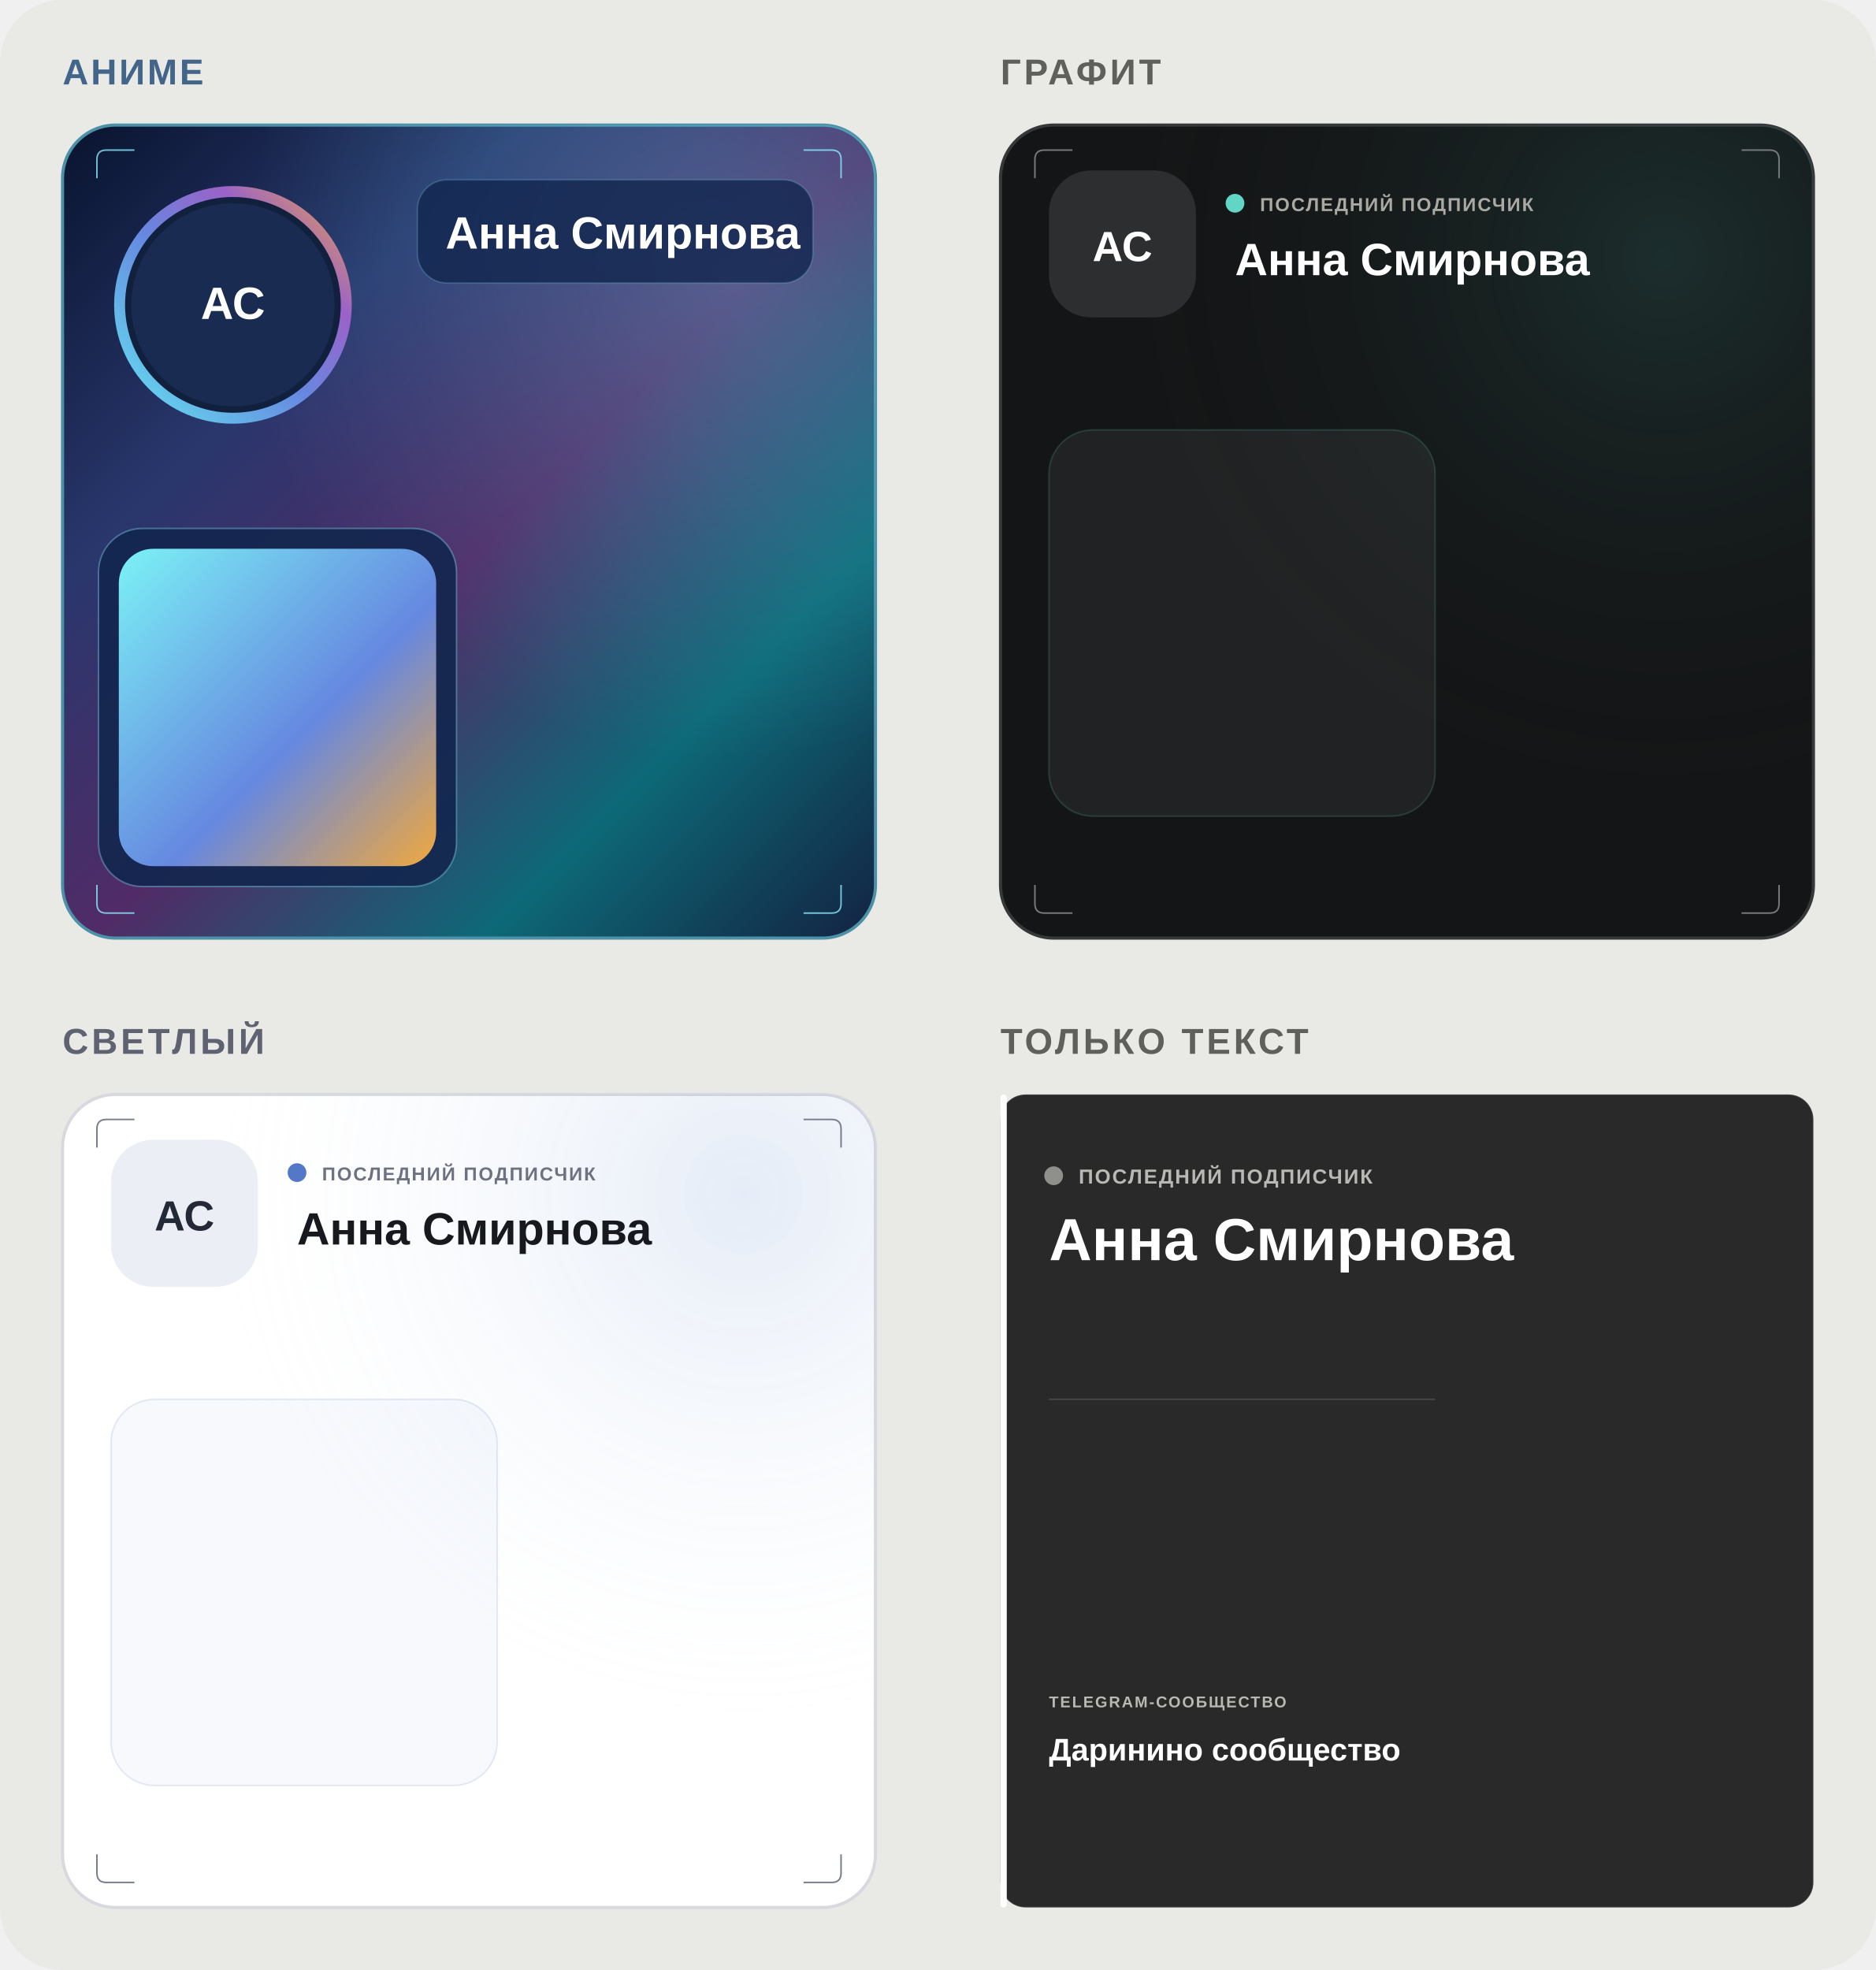
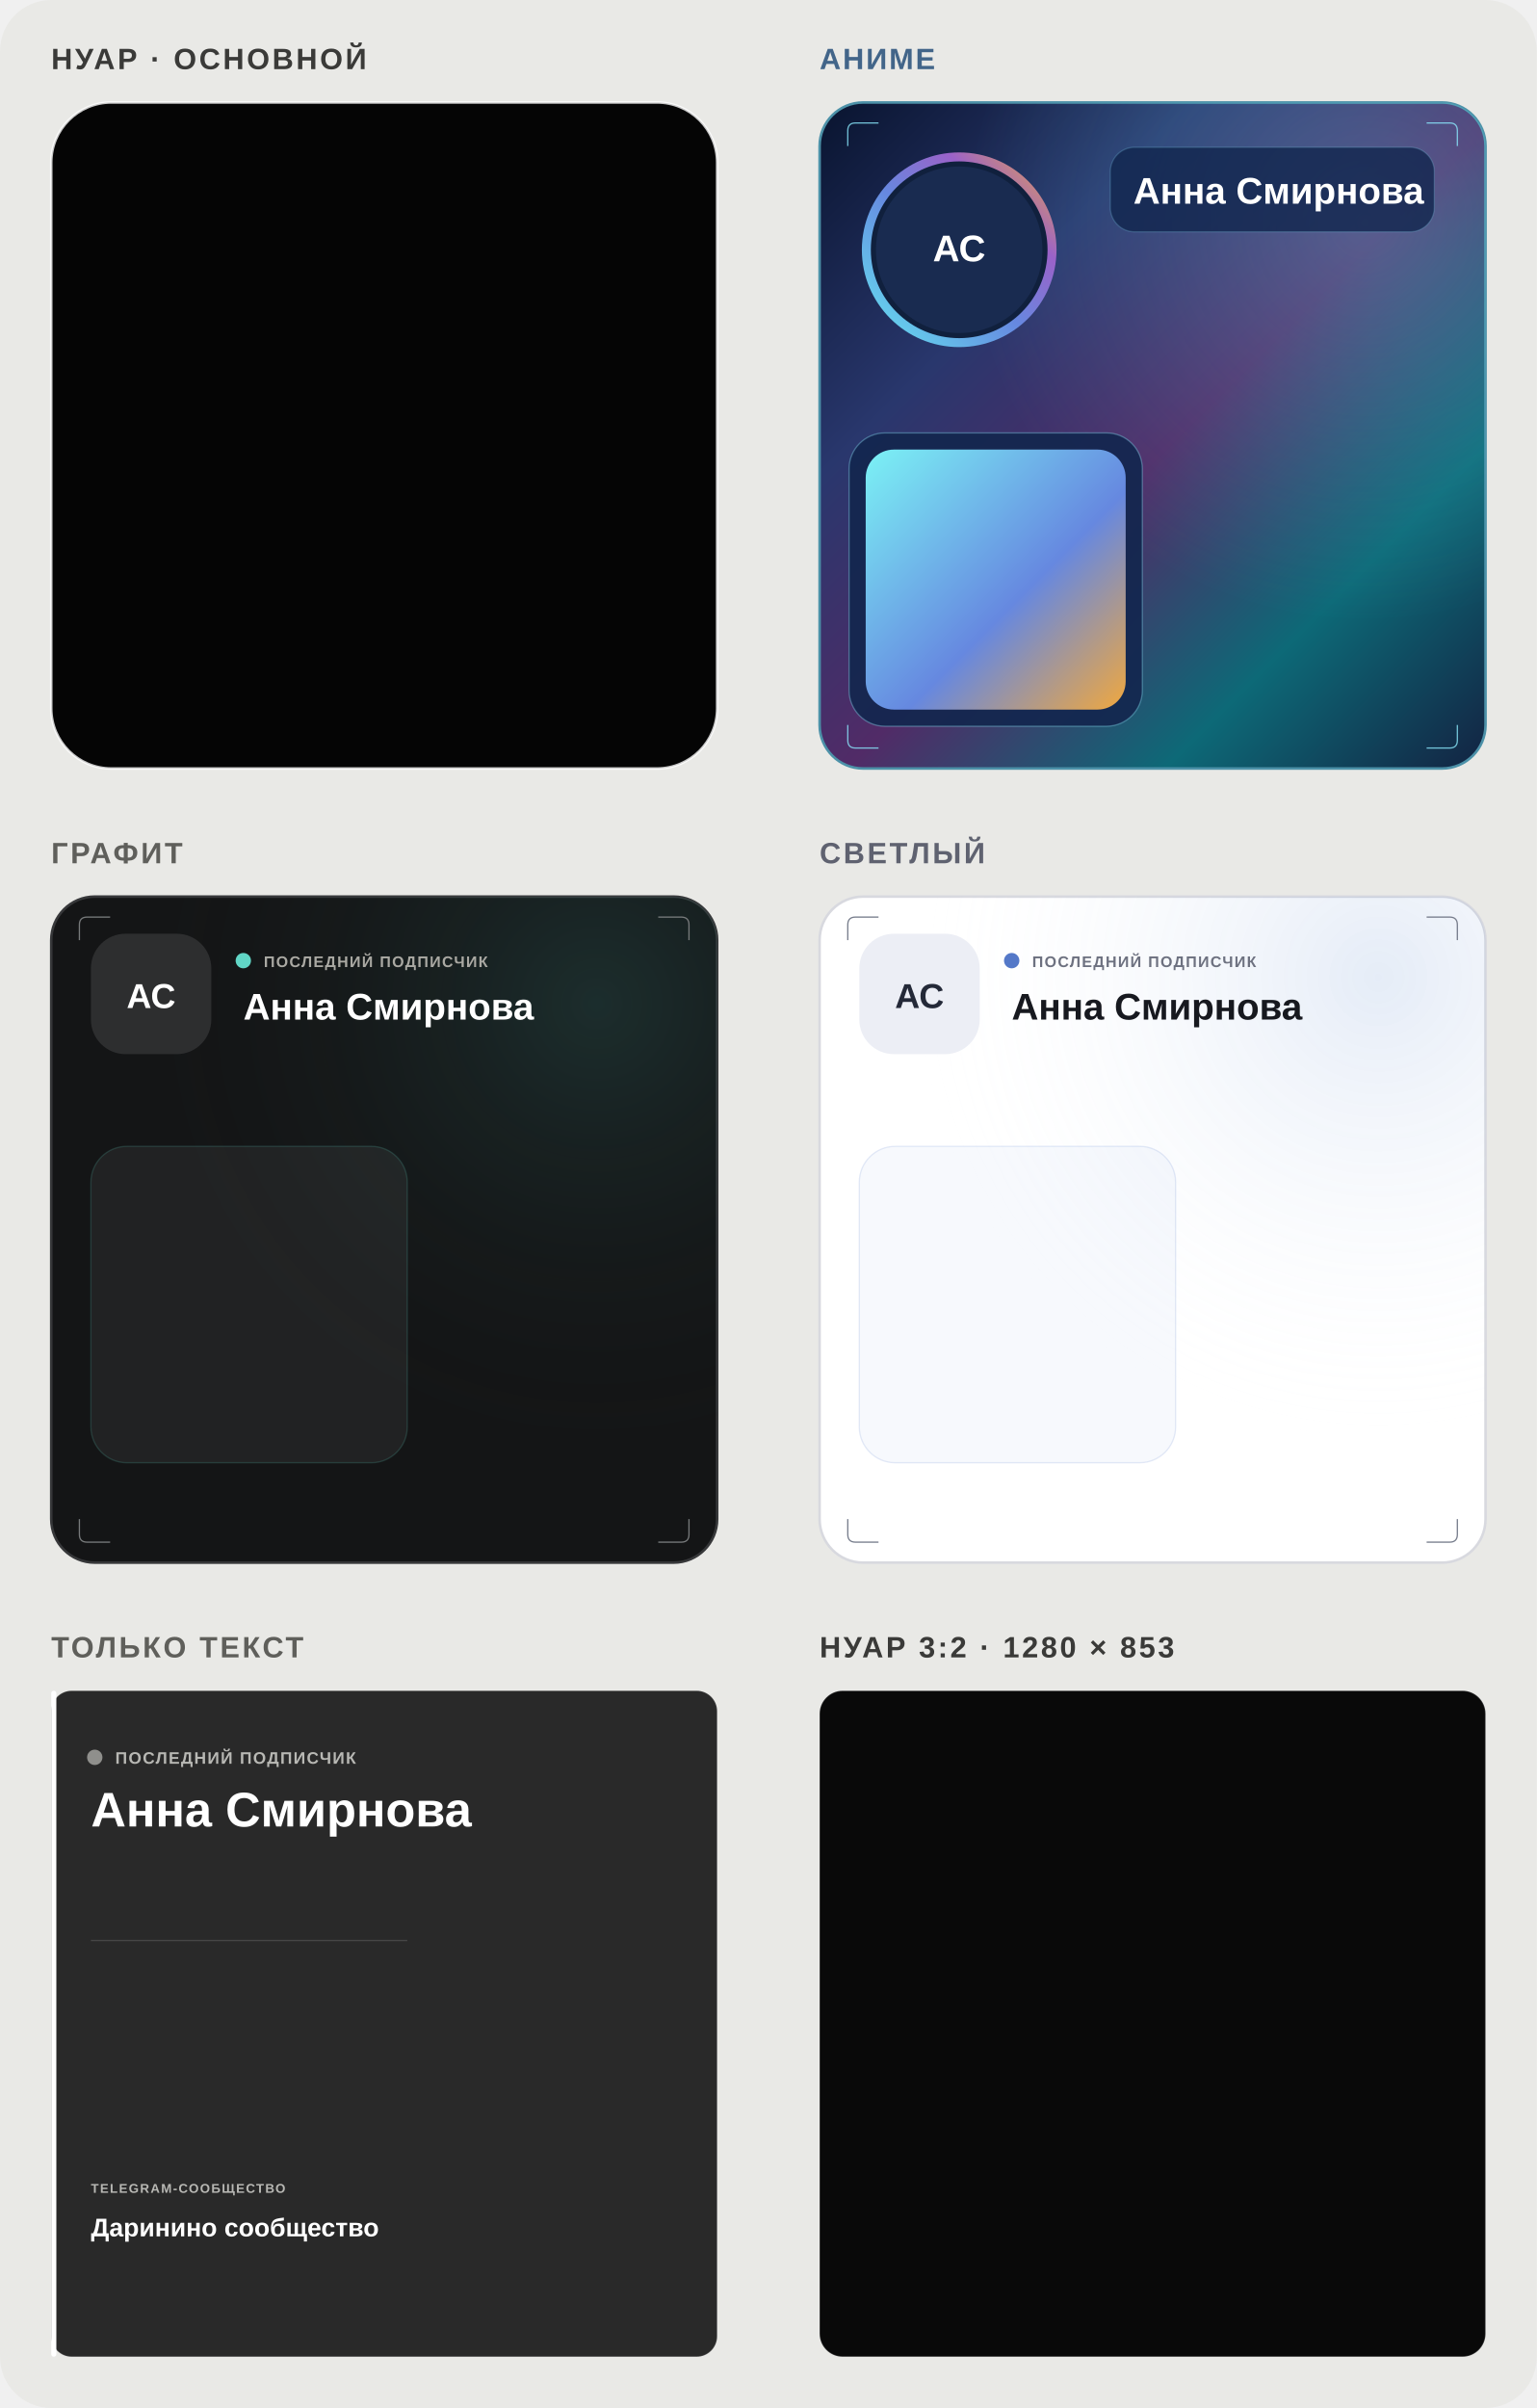
- <svg xmlns="http://www.w3.org/2000/svg" width="1200" height="1260" viewBox="0 0 1200 1260">
+ <svg xmlns="http://www.w3.org/2000/svg" width="1200" height="1880" viewBox="0 0 1200 1880">
  <defs>
    <linearGradient id="animeBg" x1="0" y1="0" x2="1" y2="1">
      <stop offset="0" stop-color="#09142f" />
      <stop offset="0.28" stop-color="#29376d" />
      <stop offset="0.52" stop-color="#512b67" />
      <stop offset="0.76" stop-color="#0d6977" />
      <stop offset="1" stop-color="#132342" />
    </linearGradient>
    <radialGradient id="animeGlow" cx="82%" cy="18%" r="60%">
      <stop offset="0" stop-color="#6cebff" stop-opacity="0.26" />
      <stop offset="1" stop-color="#6cebff" stop-opacity="0" />
    </radialGradient>
    <linearGradient id="avatarRing" x1="0" y1="1" x2="1" y2="0">
      <stop offset="0" stop-color="#64e8f1" />
      <stop offset="0.46" stop-color="#6688e0" />
      <stop offset="0.72" stop-color="#9a62c9" />
      <stop offset="1" stop-color="#f0a83f" />
    </linearGradient>
    <linearGradient id="qrFrame" x1="0" y1="0" x2="1" y2="1">
      <stop offset="0" stop-color="#7bf2f5" />
      <stop offset="0.58" stop-color="#6688e0" />
      <stop offset="1" stop-color="#f0a83f" />
    </linearGradient>
    <radialGradient id="graphiteGlow" cx="82%" cy="16%" r="70%">
      <stop offset="0" stop-color="#409e97" stop-opacity="0.18" />
      <stop offset="1" stop-color="#141516" stop-opacity="0" />
    </radialGradient>
    <radialGradient id="paperGlow" cx="84%" cy="12%" r="70%">
      <stop offset="0" stop-color="#5b88cd" stop-opacity="0.16" />
      <stop offset="1" stop-color="#ffffff" stop-opacity="0" />
    </radialGradient>
  </defs>
-   <rect width="1200" height="1260" rx="40" fill="#e9e9e6" />
+   <rect width="1200" height="1880" rx="40" fill="#e9e9e6" />
  <g font-family="Segoe UI, Arial, sans-serif">
-     <text x="40" y="54" fill="#426589" font-size="23" font-weight="700" letter-spacing="1.5">АНИМЕ</text>
+     <text x="40" y="54" fill="#3a3a38" font-size="23" font-weight="700" letter-spacing="2">НУАР · ОСНОВНОЙ</text>
    <g transform="translate(40 80)">
+       <rect width="520" height="520" rx="47" fill="#050505" stroke="#fff" stroke-opacity=".78" stroke-width="2" />
+     </g>
+     <text x="640" y="54" fill="#426589" font-size="23" font-weight="700" letter-spacing="1.5">АНИМЕ</text>
+     <g transform="translate(640 80)">
      <rect width="520" height="520" rx="34" fill="url(#animeBg)" stroke="#4c91a8" stroke-width="2" />
      <rect width="520" height="520" rx="34" fill="url(#animeGlow)" />
      <path d="M22 34V22Q22 16 28 16H46M498 34V22Q498 16 492 16H474M22 486V498Q22 504 28 504H46M498 486V498Q498 504 492 504H474" fill="none" stroke="#8cecff" stroke-opacity="0.78" />
      <circle cx="109" cy="115" r="76" fill="url(#avatarRing)" />
      <circle cx="109" cy="115" r="67" fill="#192b50" stroke="#10203d" stroke-width="4" />
      <text x="109" y="124" text-anchor="middle" fill="#fff" font-size="29" font-weight="700">АС</text>
      <rect x="227" y="35" width="253" height="66" rx="19" fill="#10254c" fill-opacity="0.78" stroke="#8ee8ff" stroke-opacity="0.2" />
      <text x="245" y="79" fill="#fff" font-size="29" font-weight="720">Анна Смирнова</text>
      <rect x="23" y="258" width="229" height="229" rx="28" fill="#13264e" fill-opacity="0.92" stroke="#8febff" stroke-opacity="0.35" />
      <rect x="36" y="271" width="203" height="203" rx="22" fill="url(#qrFrame)" />
    </g>
-     <text x="640" y="54" fill="#5f5f5b" font-size="23" font-weight="650" letter-spacing="2">ГРАФИТ</text>
-     <g transform="translate(640 80)">
+     <text x="40" y="674" fill="#5f5f5b" font-size="23" font-weight="650" letter-spacing="2">ГРАФИТ</text>
+     <g transform="translate(40 700)">
      <rect width="520" height="520" rx="34" fill="#141516" stroke="#363739" stroke-width="2" />
      <rect width="520" height="520" rx="34" fill="url(#graphiteGlow)" />
      <path d="M22 34V22Q22 16 28 16H46M498 34V22Q498 16 492 16H474M22 486V498Q22 504 28 504H46M498 486V498Q498 504 492 504H474" fill="none" stroke="#777a7b" />
      <rect x="31" y="29" width="94" height="94" rx="27" fill="#2d2e2f" />
      <text x="78" y="87" text-anchor="middle" fill="#fff" font-size="27" font-weight="700">АС</text>
      <circle cx="150" cy="50" r="6" fill="#61d6c6" />
      <text x="166" y="55" fill="#aaa9a3" font-size="12" font-weight="600" letter-spacing="1">ПОСЛЕДНИЙ ПОДПИСЧИК</text>
      <text x="150" y="96" fill="#fff" font-size="29" font-weight="650">Анна Смирнова</text>
      <rect x="31" y="195" width="247" height="247" rx="28" fill="#fff" fill-opacity="0.055" stroke="#61d6c6" stroke-opacity="0.18" />
    </g>
-     <text x="40" y="674" fill="#5f6270" font-size="23" font-weight="650" letter-spacing="2">СВЕТЛЫЙ</text>
-     <g transform="translate(40 700)">
+     <text x="640" y="674" fill="#5f6270" font-size="23" font-weight="650" letter-spacing="2">СВЕТЛЫЙ</text>
+     <g transform="translate(640 700)">
      <rect width="520" height="520" rx="34" fill="#fff" stroke="#d8d9df" stroke-width="2" />
      <rect width="520" height="520" rx="34" fill="url(#paperGlow)" />
      <path d="M22 34V22Q22 16 28 16H46M498 34V22Q498 16 492 16H474M22 486V498Q22 504 28 504H46M498 486V498Q498 504 492 504H474" fill="none" stroke="#777d8c" />
      <rect x="31" y="29" width="94" height="94" rx="27" fill="#eceef5" />
      <text x="78" y="87" text-anchor="middle" fill="#242938" font-size="27" font-weight="700">АС</text>
      <circle cx="150" cy="50" r="6" fill="#5478c8" />
      <text x="166" y="55" fill="#6d7180" font-size="12" font-weight="600" letter-spacing="1">ПОСЛЕДНИЙ ПОДПИСЧИК</text>
      <text x="150" y="96" fill="#17191f" font-size="29" font-weight="650">Анна Смирнова</text>
      <rect x="31" y="195" width="247" height="247" rx="28" fill="#5478c8" fill-opacity="0.05" stroke="#5478c8" stroke-opacity="0.16" />
    </g>
-     <text x="640" y="674" fill="#5f5f5b" font-size="23" font-weight="650" letter-spacing="2">ТОЛЬКО ТЕКСТ</text>
-     <g transform="translate(640 700)">
+     <text x="40" y="1294" fill="#5f5f5b" font-size="23" font-weight="650" letter-spacing="2">ТОЛЬКО ТЕКСТ</text>
+     <g transform="translate(40 1320)">
      <rect width="520" height="520" rx="16" fill="#151515" fill-opacity="0.9" stroke="#fff" stroke-opacity="0.14" />
      <rect width="4" height="520" rx="2" fill="#fff" />
      <circle cx="34" cy="52" r="6" fill="#8f8f8c" />
      <text x="50" y="57" fill="#b8b8b4" font-size="13" font-weight="600" letter-spacing="1">ПОСЛЕДНИЙ ПОДПИСЧИК</text>
      <text x="31" y="106" fill="#fff" font-size="38" font-weight="650">Анна Смирнова</text>
      <line x1="31" y1="195" x2="278" y2="195" stroke="#fff" stroke-opacity="0.14" />
      <text x="31" y="392" fill="#b8b8b4" font-size="10" font-weight="600" letter-spacing="1">TELEGRAM-СООБЩЕСТВО</text>
      <text x="31" y="426" fill="#fff" font-size="20" font-weight="650">Даринино сообщество</text>
    </g>
+     <text x="640" y="1294" fill="#3a3a38" font-size="23" font-weight="700" letter-spacing="2">НУАР 3:2 · 1280 × 853</text>
+     <g transform="translate(640 1320)">
+       <rect width="520" height="520" rx="18" fill="#090909" stroke="#fff" stroke-opacity=".18" />
+     </g>
  </g>
</svg>
